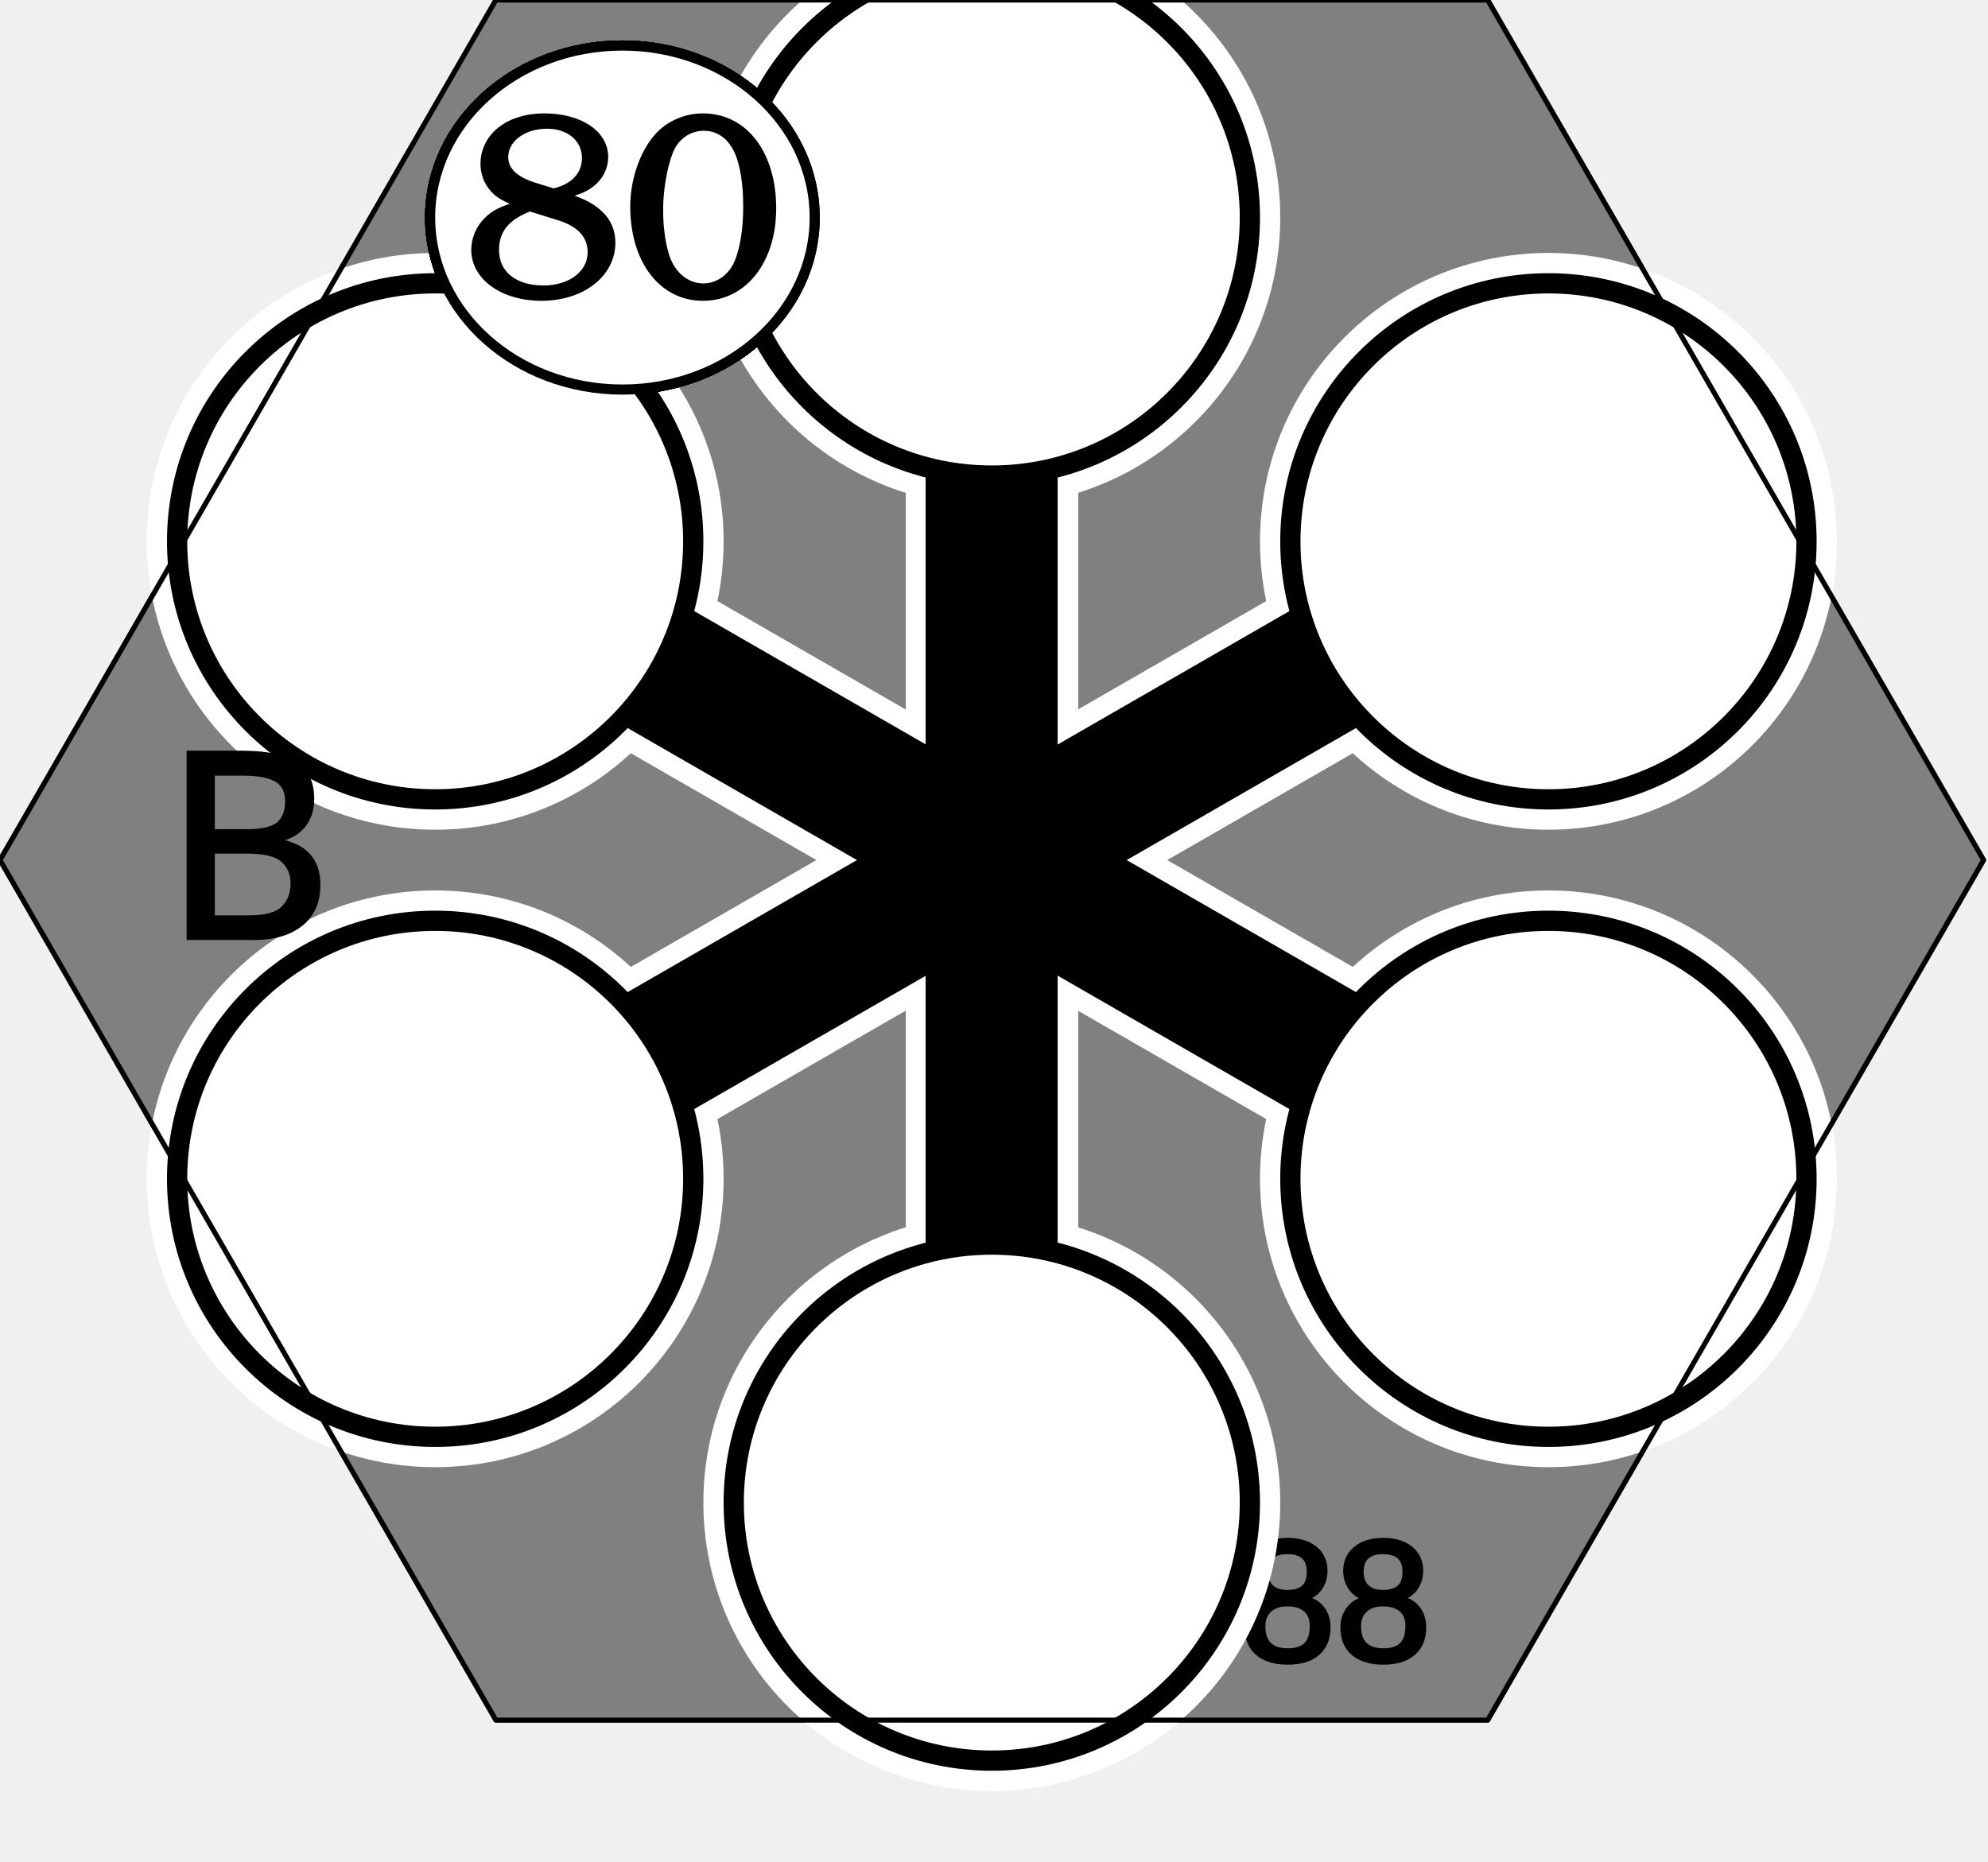
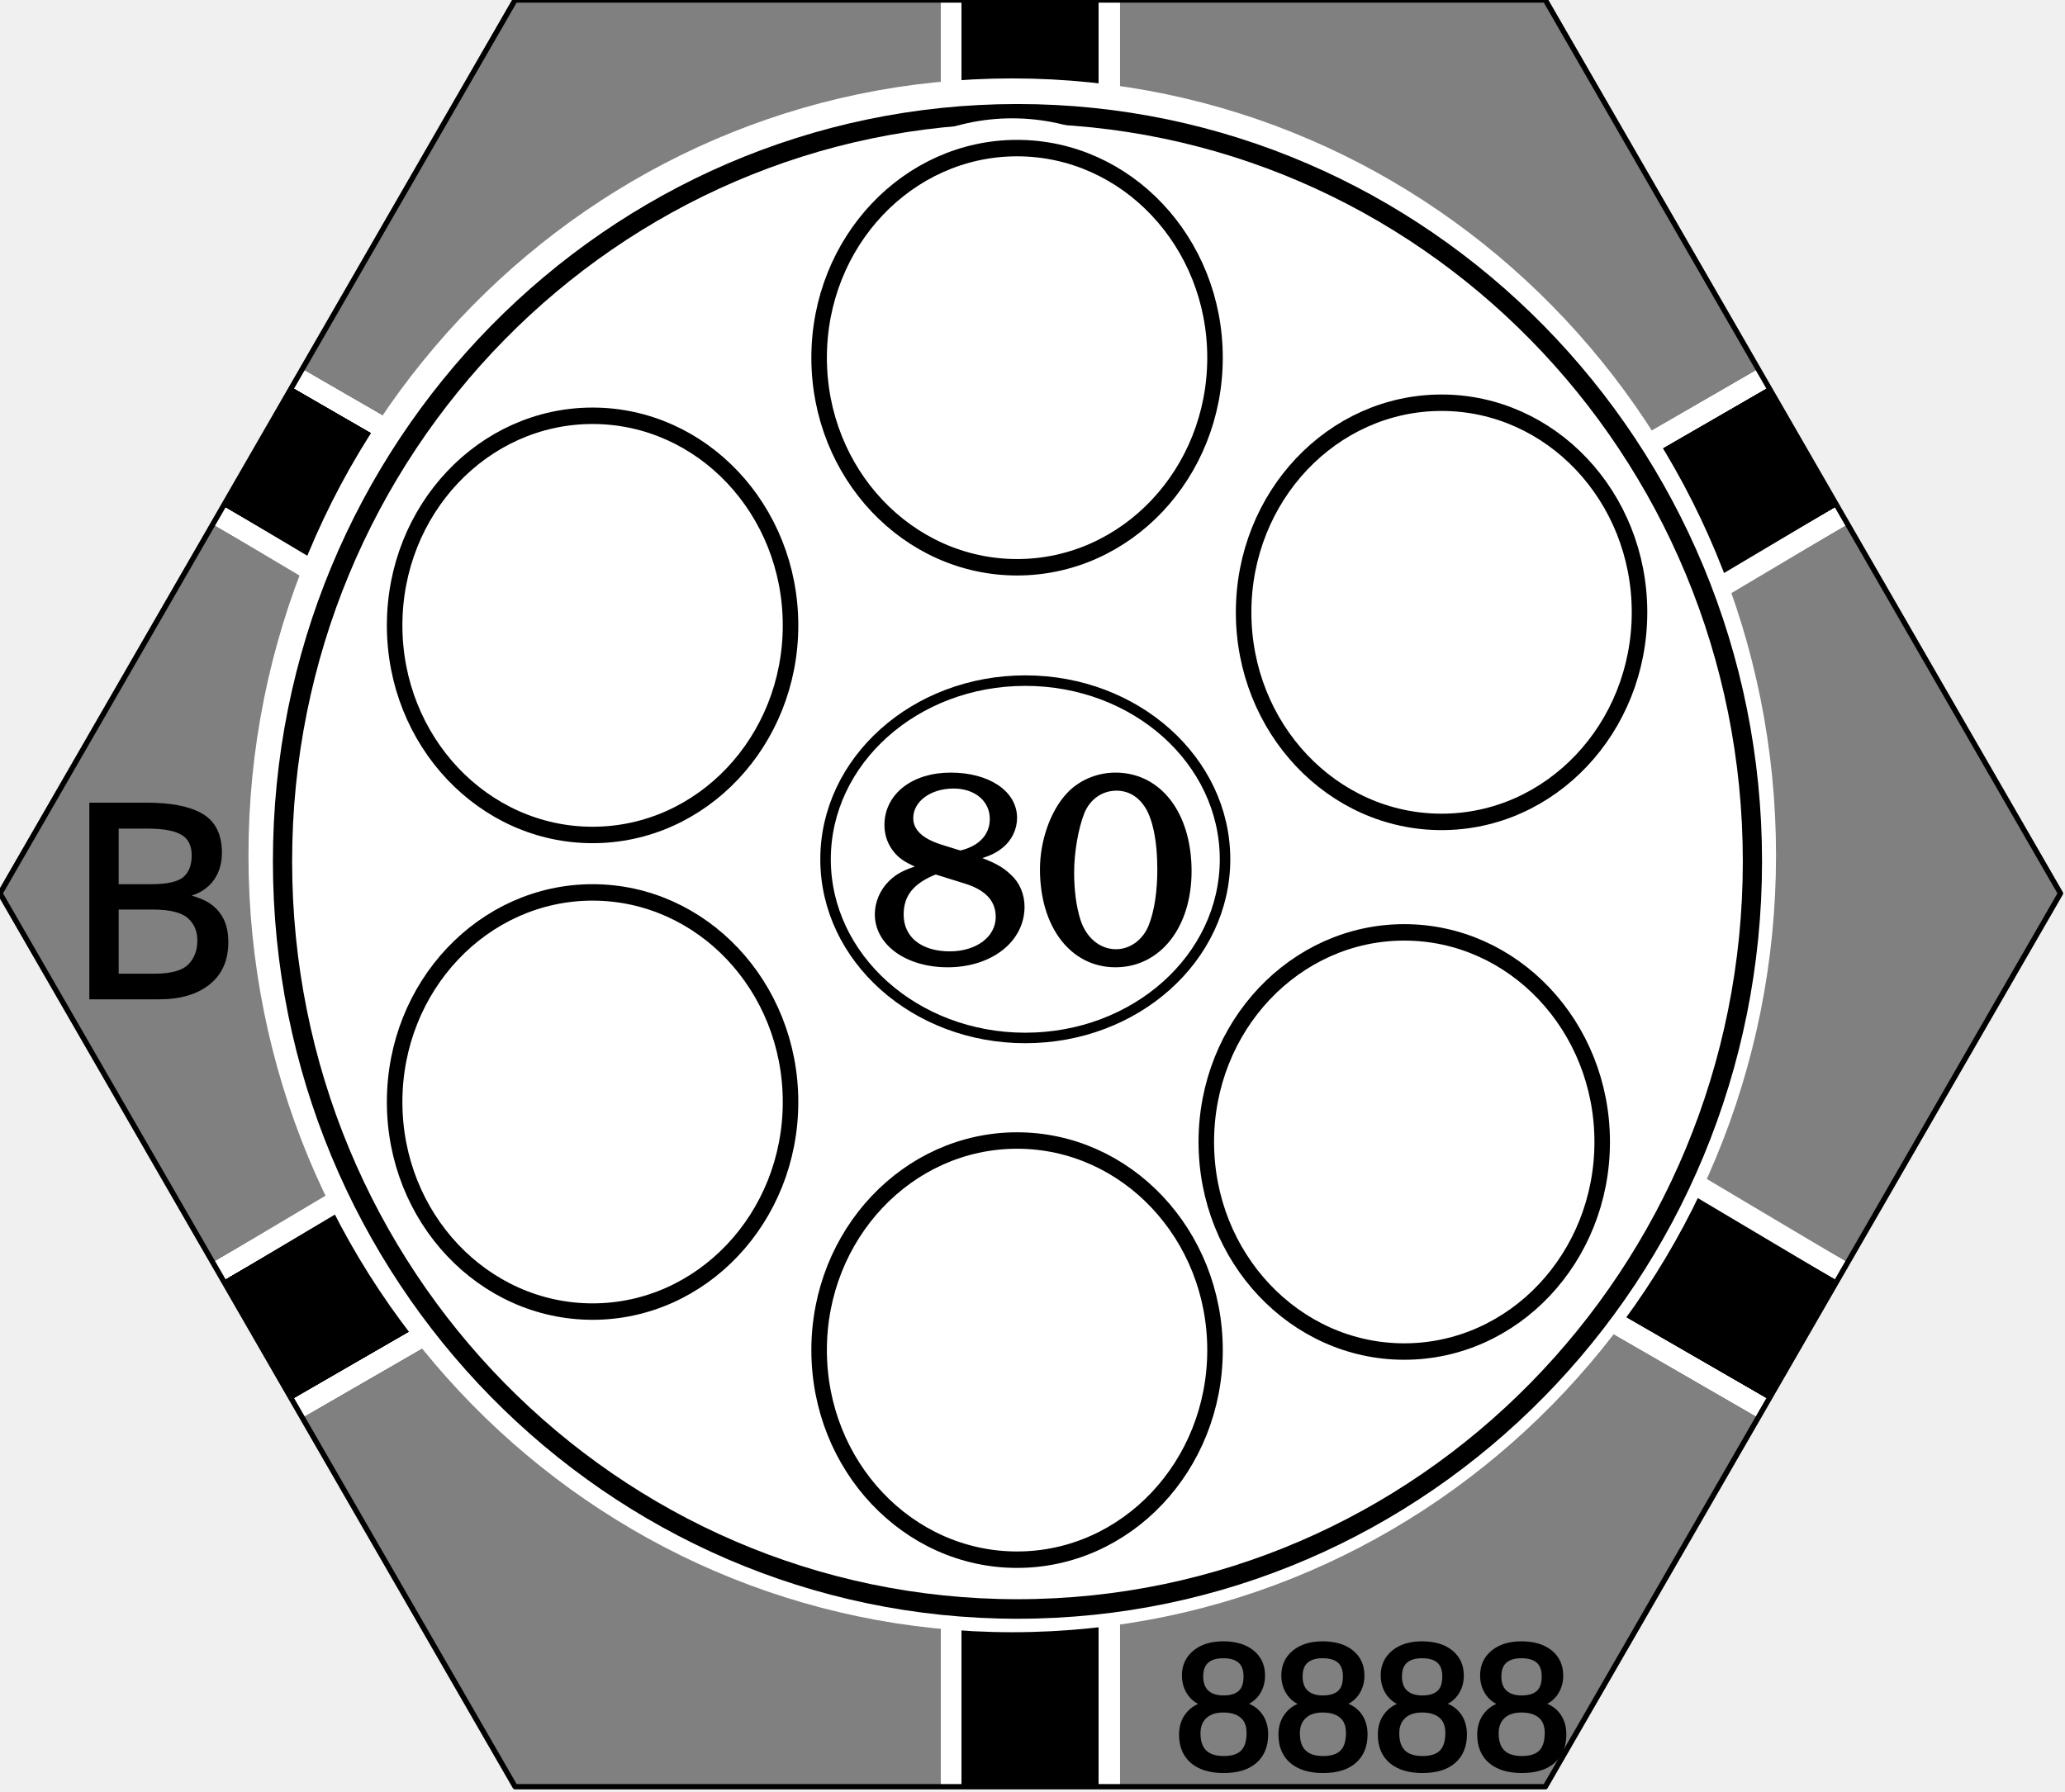
- <svg xmlns="http://www.w3.org/2000/svg" version="1.1">
-   <path d=" M 98,0 L 294,0 L 392,170 L 294,340 L 98,340 L 0,170 Z" fill="#808080" stroke="#808080" stroke-width="1" stroke-linejoin="round" />
-   <text x="245" y="318" dy="0.3em" fill="#000000" stroke="#000000" text-anchor="middle" font-family="Arial" font-size="34">8888</text>
-   <circle cx="86" cy="233" r="51" fill="#FFFFFF" stroke="#FFFFFF" stroke-width="12" />
-   <circle cx="196" cy="297" r="51" fill="#FFFFFF" stroke="#FFFFFF" stroke-width="12" />
-   <circle cx="306" cy="233" r="51" fill="#FFFFFF" stroke="#FFFFFF" stroke-width="12" />
-   <circle cx="306" cy="107" r="51" fill="#FFFFFF" stroke="#FFFFFF" stroke-width="12" />
-   <circle cx="196" cy="43" r="51" fill="#FFFFFF" stroke="#FFFFFF" stroke-width="12" />
-   <circle cx="86" cy="107" r="51" fill="#FFFFFF" stroke="#FFFFFF" stroke-width="12" />
-   <path d="M 306,233 L 343,255" fill="none" stroke="#FFFFFF" stroke-width="34" stroke-linecap="butt" stroke-linejoin="round" />
-   <path d="M 306,107 L 343,85" fill="none" stroke="#FFFFFF" stroke-width="34" stroke-linecap="butt" stroke-linejoin="round" />
-   <path d="M 196,43 L 196,0" fill="none" stroke="#FFFFFF" stroke-width="34" stroke-linecap="butt" stroke-linejoin="round" />
-   <path d="M 86,107 L 49,85" fill="none" stroke="#FFFFFF" stroke-width="34" stroke-linecap="butt" stroke-linejoin="round" />
-   <path d="M 86,233 L 49,255" fill="none" stroke="#FFFFFF" stroke-width="34" stroke-linecap="butt" stroke-linejoin="round" />
-   <path d="M 196,297 L 196,340" fill="none" stroke="#FFFFFF" stroke-width="34" stroke-linecap="butt" stroke-linejoin="round" />
-   <path d="M 343,255 L 196,170 L 196,170" fill="none" stroke="#FFFFFF" stroke-width="34" stroke-linecap="butt" stroke-linejoin="round" />
-   <path d="M 343,85 L 196,170 L 196,170" fill="none" stroke="#FFFFFF" stroke-width="34" stroke-linecap="butt" stroke-linejoin="round" />
-   <path d="M 196,297 L 196,0" fill="none" stroke="#FFFFFF" stroke-width="34" stroke-linecap="butt" stroke-linejoin="round" />
-   <path d="M 49,85 L 196,170 L 196,170" fill="none" stroke="#FFFFFF" stroke-width="34" stroke-linecap="butt" stroke-linejoin="round" />
-   <path d="M 49,255 L 196,170 L 196,170" fill="none" stroke="#FFFFFF" stroke-width="34" stroke-linecap="butt" stroke-linejoin="round" />
-   <path d="M 343,85 L 196,170 L 196,170" fill="none" stroke="#FFFFFF" stroke-width="34" stroke-linecap="butt" stroke-linejoin="round" />
-   <path d="M 196,0 L 196,170 L 196,170" fill="none" stroke="#FFFFFF" stroke-width="34" stroke-linecap="butt" stroke-linejoin="round" />
-   <path d="M 306,233 L 49,85" fill="none" stroke="#FFFFFF" stroke-width="34" stroke-linecap="butt" stroke-linejoin="round" />
-   <path d="M 49,255 L 196,170 L 196,170" fill="none" stroke="#FFFFFF" stroke-width="34" stroke-linecap="butt" stroke-linejoin="round" />
-   <path d="M 49,255 L 196,170 L 196,170" fill="none" stroke="#FFFFFF" stroke-width="34" stroke-linecap="butt" stroke-linejoin="round" />
-   <path d="M 196,340 L 196,170 L 196,170" fill="none" stroke="#FFFFFF" stroke-width="34" stroke-linecap="butt" stroke-linejoin="round" />
-   <path d="M 343,255 L 196,170 L 196,170" fill="none" stroke="#FFFFFF" stroke-width="34" stroke-linecap="butt" stroke-linejoin="round" />
-   <path d="M 196,0 L 196,170 L 196,170" fill="none" stroke="#FFFFFF" stroke-width="34" stroke-linecap="butt" stroke-linejoin="round" />
-   <path d="M 49,85 L 196,170 L 196,170" fill="none" stroke="#FFFFFF" stroke-width="34" stroke-linecap="butt" stroke-linejoin="round" />
-   <path d="M 306,107 L 49,255" fill="none" stroke="#FFFFFF" stroke-width="34" stroke-linecap="butt" stroke-linejoin="round" />
-   <path d="M 196,340 L 196,170 L 196,170" fill="none" stroke="#FFFFFF" stroke-width="34" stroke-linecap="butt" stroke-linejoin="round" />
-   <path d="M 343,85 L 196,170 L 196,170" fill="none" stroke="#FFFFFF" stroke-width="34" stroke-linecap="butt" stroke-linejoin="round" />
-   <path d="M 343,255 L 196,170 L 196,170" fill="none" stroke="#FFFFFF" stroke-width="34" stroke-linecap="butt" stroke-linejoin="round" />
-   <path d="M 196,43 L 196,340" fill="none" stroke="#FFFFFF" stroke-width="34" stroke-linecap="butt" stroke-linejoin="round" />
-   <path d="M 49,255 L 196,170 L 196,170" fill="none" stroke="#FFFFFF" stroke-width="34" stroke-linecap="butt" stroke-linejoin="round" />
-   <path d="M 49,85 L 196,170 L 196,170" fill="none" stroke="#FFFFFF" stroke-width="34" stroke-linecap="butt" stroke-linejoin="round" />
-   <path d="M 49,255 L 196,170 L 196,170" fill="none" stroke="#FFFFFF" stroke-width="34" stroke-linecap="butt" stroke-linejoin="round" />
-   <path d="M 196,340 L 196,170 L 196,170" fill="none" stroke="#FFFFFF" stroke-width="34" stroke-linecap="butt" stroke-linejoin="round" />
-   <path d="M 86,107 L 343,255" fill="none" stroke="#FFFFFF" stroke-width="34" stroke-linecap="butt" stroke-linejoin="round" />
-   <path d="M 343,85 L 196,170 L 196,170" fill="none" stroke="#FFFFFF" stroke-width="34" stroke-linecap="butt" stroke-linejoin="round" />
-   <path d="M 196,0 L 196,170 L 196,170" fill="none" stroke="#FFFFFF" stroke-width="34" stroke-linecap="butt" stroke-linejoin="round" />
-   <path d="M 196,340 L 196,170 L 196,170" fill="none" stroke="#FFFFFF" stroke-width="34" stroke-linecap="butt" stroke-linejoin="round" />
-   <path d="M 343,255 L 196,170 L 196,170" fill="none" stroke="#FFFFFF" stroke-width="34" stroke-linecap="butt" stroke-linejoin="round" />
-   <path d="M 86,233 L 343,85" fill="none" stroke="#FFFFFF" stroke-width="34" stroke-linecap="butt" stroke-linejoin="round" />
-   <path d="M 196,0 L 196,170 L 196,170" fill="none" stroke="#FFFFFF" stroke-width="34" stroke-linecap="butt" stroke-linejoin="round" />
-   <path d="M 49,85 L 196,170 L 196,170" fill="none" stroke="#FFFFFF" stroke-width="34" stroke-linecap="butt" stroke-linejoin="round" />
-   <path d="M 306,233 L 343,255" fill="none" stroke="#000000" stroke-width="26" stroke-linecap="butt" stroke-linejoin="round" />
-   <path d="M 306,107 L 343,85" fill="none" stroke="#000000" stroke-width="26" stroke-linecap="butt" stroke-linejoin="round" />
-   <path d="M 196,43 L 196,0" fill="none" stroke="#000000" stroke-width="26" stroke-linecap="butt" stroke-linejoin="round" />
-   <path d="M 86,107 L 49,85" fill="none" stroke="#000000" stroke-width="26" stroke-linecap="butt" stroke-linejoin="round" />
-   <path d="M 86,233 L 49,255" fill="none" stroke="#000000" stroke-width="26" stroke-linecap="butt" stroke-linejoin="round" />
-   <path d="M 196,297 L 196,340" fill="none" stroke="#000000" stroke-width="26" stroke-linecap="butt" stroke-linejoin="round" />
-   <path d="M 343,255 L 196,170 L 196,170" fill="none" stroke="#000000" stroke-width="26" stroke-linecap="butt" stroke-linejoin="round" />
-   <path d="M 343,85 L 196,170 L 196,170" fill="none" stroke="#000000" stroke-width="26" stroke-linecap="butt" stroke-linejoin="round" />
-   <path d="M 196,297 L 196,0" fill="none" stroke="#000000" stroke-width="26" stroke-linecap="butt" stroke-linejoin="round" />
-   <path d="M 49,85 L 196,170 L 196,170" fill="none" stroke="#000000" stroke-width="26" stroke-linecap="butt" stroke-linejoin="round" />
-   <path d="M 49,255 L 196,170 L 196,170" fill="none" stroke="#000000" stroke-width="26" stroke-linecap="butt" stroke-linejoin="round" />
-   <path d="M 343,85 L 196,170 L 196,170" fill="none" stroke="#000000" stroke-width="26" stroke-linecap="butt" stroke-linejoin="round" />
-   <path d="M 196,0 L 196,170 L 196,170" fill="none" stroke="#000000" stroke-width="26" stroke-linecap="butt" stroke-linejoin="round" />
-   <path d="M 306,233 L 49,85" fill="none" stroke="#000000" stroke-width="26" stroke-linecap="butt" stroke-linejoin="round" />
-   <path d="M 49,255 L 196,170 L 196,170" fill="none" stroke="#000000" stroke-width="26" stroke-linecap="butt" stroke-linejoin="round" />
-   <path d="M 49,255 L 196,170 L 196,170" fill="none" stroke="#000000" stroke-width="26" stroke-linecap="butt" stroke-linejoin="round" />
-   <path d="M 196,340 L 196,170 L 196,170" fill="none" stroke="#000000" stroke-width="26" stroke-linecap="butt" stroke-linejoin="round" />
-   <path d="M 343,255 L 196,170 L 196,170" fill="none" stroke="#000000" stroke-width="26" stroke-linecap="butt" stroke-linejoin="round" />
-   <path d="M 196,0 L 196,170 L 196,170" fill="none" stroke="#000000" stroke-width="26" stroke-linecap="butt" stroke-linejoin="round" />
-   <path d="M 49,85 L 196,170 L 196,170" fill="none" stroke="#000000" stroke-width="26" stroke-linecap="butt" stroke-linejoin="round" />
-   <path d="M 306,107 L 49,255" fill="none" stroke="#000000" stroke-width="26" stroke-linecap="butt" stroke-linejoin="round" />
-   <path d="M 196,340 L 196,170 L 196,170" fill="none" stroke="#000000" stroke-width="26" stroke-linecap="butt" stroke-linejoin="round" />
-   <path d="M 343,85 L 196,170 L 196,170" fill="none" stroke="#000000" stroke-width="26" stroke-linecap="butt" stroke-linejoin="round" />
-   <path d="M 343,255 L 196,170 L 196,170" fill="none" stroke="#000000" stroke-width="26" stroke-linecap="butt" stroke-linejoin="round" />
-   <path d="M 196,43 L 196,340" fill="none" stroke="#000000" stroke-width="26" stroke-linecap="butt" stroke-linejoin="round" />
-   <path d="M 49,255 L 196,170 L 196,170" fill="none" stroke="#000000" stroke-width="26" stroke-linecap="butt" stroke-linejoin="round" />
-   <path d="M 49,85 L 196,170 L 196,170" fill="none" stroke="#000000" stroke-width="26" stroke-linecap="butt" stroke-linejoin="round" />
-   <path d="M 49,255 L 196,170 L 196,170" fill="none" stroke="#000000" stroke-width="26" stroke-linecap="butt" stroke-linejoin="round" />
-   <path d="M 196,340 L 196,170 L 196,170" fill="none" stroke="#000000" stroke-width="26" stroke-linecap="butt" stroke-linejoin="round" />
-   <path d="M 86,107 L 343,255" fill="none" stroke="#000000" stroke-width="26" stroke-linecap="butt" stroke-linejoin="round" />
-   <path d="M 343,85 L 196,170 L 196,170" fill="none" stroke="#000000" stroke-width="26" stroke-linecap="butt" stroke-linejoin="round" />
-   <path d="M 196,0 L 196,170 L 196,170" fill="none" stroke="#000000" stroke-width="26" stroke-linecap="butt" stroke-linejoin="round" />
-   <path d="M 196,340 L 196,170 L 196,170" fill="none" stroke="#000000" stroke-width="26" stroke-linecap="butt" stroke-linejoin="round" />
-   <path d="M 343,255 L 196,170 L 196,170" fill="none" stroke="#000000" stroke-width="26" stroke-linecap="butt" stroke-linejoin="round" />
-   <path d="M 86,233 L 343,85" fill="none" stroke="#000000" stroke-width="26" stroke-linecap="butt" stroke-linejoin="round" />
-   <path d="M 196,0 L 196,170 L 196,170" fill="none" stroke="#000000" stroke-width="26" stroke-linecap="butt" stroke-linejoin="round" />
-   <path d="M 49,85 L 196,170 L 196,170" fill="none" stroke="#000000" stroke-width="26" stroke-linecap="butt" stroke-linejoin="round" />
-   <circle cx="86" cy="233" r="51" fill="#FFFFFF" stroke="#000000" stroke-width="4" />
-   <ellipse rx="38" ry="34" cx="123" cy="43" fill="#FFFFFF" stroke="#000000" stroke-width="2" stroke-linejoin="round" />
-   <text x="123" y="43" dy="0.3em" fill="#000000" stroke="#000000" text-anchor="middle" font-family="Bookman Old Style" font-size="51">80</text>
-   <circle cx="196" cy="297" r="51" fill="#FFFFFF" stroke="#000000" stroke-width="4" />
-   <ellipse rx="38" ry="34" cx="123" cy="43" fill="#FFFFFF" stroke="#000000" stroke-width="2" stroke-linejoin="round" />
-   <text x="123" y="43" dy="0.3em" fill="#000000" stroke="#000000" text-anchor="middle" font-family="Bookman Old Style" font-size="51">80</text>
-   <circle cx="306" cy="233" r="51" fill="#FFFFFF" stroke="#000000" stroke-width="4" />
-   <ellipse rx="38" ry="34" cx="123" cy="43" fill="#FFFFFF" stroke="#000000" stroke-width="2" stroke-linejoin="round" />
-   <text x="123" y="43" dy="0.3em" fill="#000000" stroke="#000000" text-anchor="middle" font-family="Bookman Old Style" font-size="51">80</text>
-   <circle cx="306" cy="107" r="51" fill="#FFFFFF" stroke="#000000" stroke-width="4" />
-   <ellipse rx="38" ry="34" cx="123" cy="43" fill="#FFFFFF" stroke="#000000" stroke-width="2" stroke-linejoin="round" />
-   <text x="123" y="43" dy="0.3em" fill="#000000" stroke="#000000" text-anchor="middle" font-family="Bookman Old Style" font-size="51">80</text>
-   <circle cx="196" cy="43" r="51" fill="#FFFFFF" stroke="#000000" stroke-width="4" />
-   <ellipse rx="38" ry="34" cx="123" cy="43" fill="#FFFFFF" stroke="#000000" stroke-width="2" stroke-linejoin="round" />
-   <text x="123" y="43" dy="0.3em" fill="#000000" stroke="#000000" text-anchor="middle" font-family="Bookman Old Style" font-size="51">80</text>
-   <circle cx="86" cy="107" r="51" fill="#FFFFFF" stroke="#000000" stroke-width="4" />
-   <ellipse rx="38" ry="34" cx="123" cy="43" fill="#FFFFFF" stroke="#000000" stroke-width="2" stroke-linejoin="round" />
-   <text x="123" y="43" dy="0.3em" fill="#000000" stroke="#000000" text-anchor="middle" font-family="Bookman Old Style" font-size="51">80</text>
-   <text x="49" y="170" dy="0.3em" fill="#000000" stroke="#000000" text-anchor="middle" font-family="TimpaniHeavy" font-size="51">B</text>
-   <path d=" M 98,0 L 294,0 L 392,170 L 294,340 L 98,340 L 0,170 Z" fill="none" stroke="black" stroke-width="1" stroke-linejoin="round" />
+ <svg xmlns="http://www.w3.org/2000/svg" version="1.1" id="svg2" width="100%" height="100%">
+   <defs id="defs210" />
+   <path d=" M 98,0 L 294,0 L 392,170 L 294,340 L 98,340 L 0,170 Z" fill="#808080" stroke="#808080" stroke-width="1" stroke-linejoin="round" id="path4" />
+   <text x="261.152" y="18.568" dy="318" font-size="34" id="text6" style="font-size:34px;text-anchor:middle;fill:#000000;stroke:#000000;font-family:Arial">8888</text>
+   <path d="M 306,233 L 343,255" fill="none" stroke="#FFFFFF" stroke-width="34" stroke-linecap="butt" stroke-linejoin="round" id="path20" />
+   <path d="M 306,107 L 343,85" fill="none" stroke="#FFFFFF" stroke-width="34" stroke-linecap="butt" stroke-linejoin="round" id="path22" />
+   <path d="M 196,43 L 196,0" fill="none" stroke="#FFFFFF" stroke-width="34" stroke-linecap="butt" stroke-linejoin="round" id="path24" />
+   <path d="M 86,107 L 49,85" fill="none" stroke="#FFFFFF" stroke-width="34" stroke-linecap="butt" stroke-linejoin="round" id="path26" />
+   <path d="M 86,233 L 49,255" fill="none" stroke="#FFFFFF" stroke-width="34" stroke-linecap="butt" stroke-linejoin="round" id="path28" />
+   <path d="M 196,297 L 196,340" fill="none" stroke="#FFFFFF" stroke-width="34" stroke-linecap="butt" stroke-linejoin="round" id="path30" />
+   <path d="M 343,255 L 196,170 L 196,170" fill="none" stroke="#FFFFFF" stroke-width="34" stroke-linecap="butt" stroke-linejoin="round" id="path32" />
+   <path d="M 343,85 L 196,170 L 196,170" fill="none" stroke="#FFFFFF" stroke-width="34" stroke-linecap="butt" stroke-linejoin="round" id="path34" />
+   <path d="M 196,297 L 196,0" fill="none" stroke="#FFFFFF" stroke-width="34" stroke-linecap="butt" stroke-linejoin="round" id="path36" />
+   <path d="M 49,85 L 196,170 L 196,170" fill="none" stroke="#FFFFFF" stroke-width="34" stroke-linecap="butt" stroke-linejoin="round" id="path38" />
+   <path d="M 49,255 L 196,170 L 196,170" fill="none" stroke="#FFFFFF" stroke-width="34" stroke-linecap="butt" stroke-linejoin="round" id="path40" />
+   <path d="M 343,85 L 196,170 L 196,170" fill="none" stroke="#FFFFFF" stroke-width="34" stroke-linecap="butt" stroke-linejoin="round" id="path42" />
+   <path d="M 196,0 L 196,170 L 196,170" fill="none" stroke="#FFFFFF" stroke-width="34" stroke-linecap="butt" stroke-linejoin="round" id="path44" />
+   <path d="M 306,233 L 49,85" fill="none" stroke="#FFFFFF" stroke-width="34" stroke-linecap="butt" stroke-linejoin="round" id="path46" />
+   <path d="M 49,255 L 196,170 L 196,170" fill="none" stroke="#FFFFFF" stroke-width="34" stroke-linecap="butt" stroke-linejoin="round" id="path48" />
+   <path d="M 49,255 L 196,170 L 196,170" fill="none" stroke="#FFFFFF" stroke-width="34" stroke-linecap="butt" stroke-linejoin="round" id="path50" />
+   <path d="M 196,340 L 196,170 L 196,170" fill="none" stroke="#FFFFFF" stroke-width="34" stroke-linecap="butt" stroke-linejoin="round" id="path52" />
+   <path d="M 343,255 L 196,170 L 196,170" fill="none" stroke="#FFFFFF" stroke-width="34" stroke-linecap="butt" stroke-linejoin="round" id="path54" />
+   <path d="M 196,0 L 196,170 L 196,170" fill="none" stroke="#FFFFFF" stroke-width="34" stroke-linecap="butt" stroke-linejoin="round" id="path56" />
+   <path d="M 49,85 L 196,170 L 196,170" fill="none" stroke="#FFFFFF" stroke-width="34" stroke-linecap="butt" stroke-linejoin="round" id="path58" />
+   <path d="M 306,107 L 49,255" fill="none" stroke="#FFFFFF" stroke-width="34" stroke-linecap="butt" stroke-linejoin="round" id="path60" />
+   <path d="M 196,340 L 196,170 L 196,170" fill="none" stroke="#FFFFFF" stroke-width="34" stroke-linecap="butt" stroke-linejoin="round" id="path62" />
+   <path d="M 343,85 L 196,170 L 196,170" fill="none" stroke="#FFFFFF" stroke-width="34" stroke-linecap="butt" stroke-linejoin="round" id="path64" />
+   <path d="M 343,255 L 196,170 L 196,170" fill="none" stroke="#FFFFFF" stroke-width="34" stroke-linecap="butt" stroke-linejoin="round" id="path66" />
+   <path d="M 196,43 L 196,340" fill="none" stroke="#FFFFFF" stroke-width="34" stroke-linecap="butt" stroke-linejoin="round" id="path68" />
+   <path d="M 49,255 L 196,170 L 196,170" fill="none" stroke="#FFFFFF" stroke-width="34" stroke-linecap="butt" stroke-linejoin="round" id="path70" />
+   <path d="M 49,85 L 196,170 L 196,170" fill="none" stroke="#FFFFFF" stroke-width="34" stroke-linecap="butt" stroke-linejoin="round" id="path72" />
+   <path d="M 49,255 L 196,170 L 196,170" fill="none" stroke="#FFFFFF" stroke-width="34" stroke-linecap="butt" stroke-linejoin="round" id="path74" />
+   <path d="M 196,340 L 196,170 L 196,170" fill="none" stroke="#FFFFFF" stroke-width="34" stroke-linecap="butt" stroke-linejoin="round" id="path76" />
+   <path d="M 86,107 L 343,255" fill="none" stroke="#FFFFFF" stroke-width="34" stroke-linecap="butt" stroke-linejoin="round" id="path78" />
+   <path d="M 343,85 L 196,170 L 196,170" fill="none" stroke="#FFFFFF" stroke-width="34" stroke-linecap="butt" stroke-linejoin="round" id="path80" />
+   <path d="M 196,0 L 196,170 L 196,170" fill="none" stroke="#FFFFFF" stroke-width="34" stroke-linecap="butt" stroke-linejoin="round" id="path82" />
+   <path d="M 196,340 L 196,170 L 196,170" fill="none" stroke="#FFFFFF" stroke-width="34" stroke-linecap="butt" stroke-linejoin="round" id="path84" />
+   <path d="M 343,255 L 196,170 L 196,170" fill="none" stroke="#FFFFFF" stroke-width="34" stroke-linecap="butt" stroke-linejoin="round" id="path86" />
+   <path d="M 86,233 L 343,85" fill="none" stroke="#FFFFFF" stroke-width="34" stroke-linecap="butt" stroke-linejoin="round" id="path88" />
+   <path d="M 196,0 L 196,170 L 196,170" fill="none" stroke="#FFFFFF" stroke-width="34" stroke-linecap="butt" stroke-linejoin="round" id="path90" />
+   <path d="M 49,85 L 196,170 L 196,170" id="path92" stroke-linejoin="round" stroke-linecap="butt" stroke-width="34" stroke="#FFFFFF" fill="none" />
+   <path d="M 306,233 L 343,255" fill="none" stroke="#000000" stroke-width="26" stroke-linecap="butt" stroke-linejoin="round" id="path94" />
+   <path d="M 306,107 L 343,85" fill="none" stroke="#000000" stroke-width="26" stroke-linecap="butt" stroke-linejoin="round" id="path96" />
+   <path d="M 196,43 L 196,0" fill="none" stroke="#000000" stroke-width="26" stroke-linecap="butt" stroke-linejoin="round" id="path98" />
+   <path d="M 86,107 L 49,85" fill="none" stroke="#000000" stroke-width="26" stroke-linecap="butt" stroke-linejoin="round" id="path100" />
+   <path d="M 86,233 L 49,255" fill="none" stroke="#000000" stroke-width="26" stroke-linecap="butt" stroke-linejoin="round" id="path102" />
+   <path d="M 196,297 L 196,340" fill="none" stroke="#000000" stroke-width="26" stroke-linecap="butt" stroke-linejoin="round" id="path104" />
+   <path d="M 343,255 L 196,170 L 196,170" fill="none" stroke="#000000" stroke-width="26" stroke-linecap="butt" stroke-linejoin="round" id="path106" />
+   <path d="M 343,85 L 196,170 L 196,170" fill="none" stroke="#000000" stroke-width="26" stroke-linecap="butt" stroke-linejoin="round" id="path108" />
+   <path d="M 196,297 L 196,0" fill="none" stroke="#000000" stroke-width="26" stroke-linecap="butt" stroke-linejoin="round" id="path110" />
+   <path d="M 49,85 L 196,170 L 196,170" fill="none" stroke="#000000" stroke-width="26" stroke-linecap="butt" stroke-linejoin="round" id="path112" />
+   <path d="M 49,255 L 196,170 L 196,170" fill="none" stroke="#000000" stroke-width="26" stroke-linecap="butt" stroke-linejoin="round" id="path114" />
+   <path d="M 343,85 L 196,170 L 196,170" fill="none" stroke="#000000" stroke-width="26" stroke-linecap="butt" stroke-linejoin="round" id="path116" />
+   <path d="M 196,0 L 196,170 L 196,170" fill="none" stroke="#000000" stroke-width="26" stroke-linecap="butt" stroke-linejoin="round" id="path118" />
+   <path d="M 306,233 L 49,85" fill="none" stroke="#000000" stroke-width="26" stroke-linecap="butt" stroke-linejoin="round" id="path120" />
+   <path d="M 49,255 L 196,170 L 196,170" fill="none" stroke="#000000" stroke-width="26" stroke-linecap="butt" stroke-linejoin="round" id="path122" />
+   <path d="M 49,255 L 196,170 L 196,170" fill="none" stroke="#000000" stroke-width="26" stroke-linecap="butt" stroke-linejoin="round" id="path124" />
+   <path d="M 196,340 L 196,170 L 196,170" fill="none" stroke="#000000" stroke-width="26" stroke-linecap="butt" stroke-linejoin="round" id="path126" />
+   <path d="M 343,255 L 196,170 L 196,170" fill="none" stroke="#000000" stroke-width="26" stroke-linecap="butt" stroke-linejoin="round" id="path128" />
+   <path d="M 196,0 L 196,170 L 196,170" fill="none" stroke="#000000" stroke-width="26" stroke-linecap="butt" stroke-linejoin="round" id="path130" />
+   <path d="M 49,85 L 196,170 L 196,170" fill="none" stroke="#000000" stroke-width="26" stroke-linecap="butt" stroke-linejoin="round" id="path132" />
+   <path d="M 306,107 L 49,255" fill="none" stroke="#000000" stroke-width="26" stroke-linecap="butt" stroke-linejoin="round" id="path134" />
+   <path d="M 196,340 L 196,170 L 196,170" fill="none" stroke="#000000" stroke-width="26" stroke-linecap="butt" stroke-linejoin="round" id="path136" />
+   <path d="M 343,85 L 196,170 L 196,170" fill="none" stroke="#000000" stroke-width="26" stroke-linecap="butt" stroke-linejoin="round" id="path138" />
+   <path d="M 343,255 L 196,170 L 196,170" fill="none" stroke="#000000" stroke-width="26" stroke-linecap="butt" stroke-linejoin="round" id="path140" />
+   <path d="M 196,43 L 196,340" fill="none" stroke="#000000" stroke-width="26" stroke-linecap="butt" stroke-linejoin="round" id="path142" />
+   <path d="M 49,255 L 196,170 L 196,170" fill="none" stroke="#000000" stroke-width="26" stroke-linecap="butt" stroke-linejoin="round" id="path144" />
+   <path d="M 49,85 L 196,170 L 196,170" fill="none" stroke="#000000" stroke-width="26" stroke-linecap="butt" stroke-linejoin="round" id="path146" />
+   <path d="M 49,255 L 196,170 L 196,170" fill="none" stroke="#000000" stroke-width="26" stroke-linecap="butt" stroke-linejoin="round" id="path148" />
+   <path d="M 196,340 L 196,170 L 196,170" fill="none" stroke="#000000" stroke-width="26" stroke-linecap="butt" stroke-linejoin="round" id="path150" />
+   <path d="M 86,107 L 343,255" fill="none" stroke="#000000" stroke-width="26" stroke-linecap="butt" stroke-linejoin="round" id="path152" />
+   <path d="M 343,85 L 196,170 L 196,170" fill="none" stroke="#000000" stroke-width="26" stroke-linecap="butt" stroke-linejoin="round" id="path154" />
+   <path d="M 196,0 L 196,170 L 196,170" fill="none" stroke="#000000" stroke-width="26" stroke-linecap="butt" stroke-linejoin="round" id="path156" />
+   <path d="M 196,340 L 196,170 L 196,170" fill="none" stroke="#000000" stroke-width="26" stroke-linecap="butt" stroke-linejoin="round" id="path158" />
+   <path d="M 343,255 L 196,170 L 196,170" fill="none" stroke="#000000" stroke-width="26" stroke-linecap="butt" stroke-linejoin="round" id="path160" />
+   <path d="M 86,233 L 343,85" fill="none" stroke="#000000" stroke-width="26" stroke-linecap="butt" stroke-linejoin="round" id="path162" />
+   <path d="M 196,0 L 196,170 L 196,170" fill="none" stroke="#000000" stroke-width="26" stroke-linecap="butt" stroke-linejoin="round" id="path164" />
+   <path d="M 49,85 L 196,170 L 196,170" fill="none" stroke="#000000" stroke-width="26" stroke-linecap="butt" stroke-linejoin="round" id="path166" />
+   <text x="29.121" y="19.663" dy="170" font-size="51" id="text204" style="font-size:51px;text-anchor:middle;fill:#000000;stroke:#000000;font-family:TimpaniHeavy">B</text>
+   <path d=" M 98,0 L 294,0 L 392,170 L 294,340 L 98,340 L 0,170 Z" fill="none" stroke="black" stroke-width="1" stroke-linejoin="round" id="path206" />
+   <g id="g3235" transform="translate(-239.7945,-396.3442)">
+     <circle style="fill:#ffffff;stroke:#ffffff;stroke-width:12" transform="matrix(0.9138941,0,0,0.9298231,253.2522,401.0363)" id="circle8-7" r="153" cy="170" cx="196" d="M 349,170 C 349,254.5 280.5,323 196,323 111.5,323 43,254.5 43,170 43,85.5 111.5,17 196,17 c 84.5,0 153,68.5 153,153 z" />
+     <circle style="fill:#ffffff;stroke:#000000;stroke-width:4" transform="matrix(0.9138941,0,0,0.9298231,254.2455,402.1916)" id="circle34" r="153" cy="170" cx="196" d="M 349,170 C 349,254.5 280.5,323 196,323 111.5,323 43,254.5 43,170 43,85.5 111.5,17 196,17 c 84.5,0 153,68.5 153,153 z" />
+   </g>
+   <g id="g3231" transform="translate(98.15421,-382.6772)">
+     <ellipse style="fill:#ffffff;stroke:#000000;stroke-width:2;stroke-linejoin:round" transform="translate(-26.09163,503.1956)" id="ellipse200" cy="43" cx="123" ry="34" rx="38" d="M 161,43 C 161,61.778 143.987,77 123,77 102.013,77 85,61.778 85,43 85,24.222 102.013,9 123,9 c 20.987,0 38,15.222 38,34 z" />
+     <text style="font-size:51px;text-anchor:middle;fill:#000000;stroke:#000000;font-family:Bookman Old Style" id="text202" font-size="51" dy="43" y="522.589" x="98.151">80</text>
+   </g>
+   <g id="g3239" transform="matrix(0.7384298,0,0,0.7820249,-140.4594,-1.425725)">
+     <circle style="fill:#ffffff;stroke:#ffffff;stroke-width:12" transform="translate(244.7643,171.4592)" id="circle14" r="51" cy="107" cx="306" d="m 357,107 c 0,28.167 -22.833,51 -51,51 -28.167,0 -51,-22.833 -51,-51 0,-28.167 22.833,-51 51,-51 28.167,0 51,22.833 51,51 z" />
+     <circle style="fill:#ffffff;stroke:#000000;stroke-width:4" transform="translate(246.0067,172.7017)" id="circle186" r="51" cy="107" cx="306" d="m 357,107 c 0,28.167 -22.833,51 -51,51 -28.167,0 -51,-22.833 -51,-51 0,-28.167 22.833,-51 51,-51 28.167,0 51,22.833 51,51 z" />
+   </g>
+   <g id="g3239-2" transform="matrix(0.7384298,0,0,0.7820249,-214.1198,38.18436)">
+     <circle style="fill:#ffffff;stroke:#ffffff;stroke-width:12" transform="translate(244.7643,171.4592)" id="circle14-9" r="51" cy="107" cx="306" d="m 357,107 c 0,28.167 -22.833,51 -51,51 -28.167,0 -51,-22.833 -51,-51 0,-28.167 22.833,-51 51,-51 28.167,0 51,22.833 51,51 z" />
+     <circle style="fill:#ffffff;stroke:#000000;stroke-width:4" transform="translate(246.0067,172.7017)" id="circle186-3" r="51" cy="107" cx="306" d="m 357,107 c 0,28.167 -22.833,51 -51,51 -28.167,0 -51,-22.833 -51,-51 0,-28.167 22.833,-51 51,-51 28.167,0 51,22.833 51,51 z" />
+   </g>
+   <g id="g3239-9" transform="matrix(0.7384298,0,0,0.7820249,-294.8795,-9.029061)">
+     <circle style="fill:#ffffff;stroke:#ffffff;stroke-width:12" transform="translate(244.7643,171.4592)" id="circle14-0" r="51" cy="107" cx="306" d="m 357,107 c 0,28.167 -22.833,51 -51,51 -28.167,0 -51,-22.833 -51,-51 0,-28.167 22.833,-51 51,-51 28.167,0 51,22.833 51,51 z" />
+     <circle style="fill:#ffffff;stroke:#000000;stroke-width:4" transform="translate(246.0067,172.7017)" id="circle186-2" r="51" cy="107" cx="306" d="m 357,107 c 0,28.167 -22.833,51 -51,51 -28.167,0 -51,-22.833 -51,-51 0,-28.167 22.833,-51 51,-51 28.167,0 51,22.833 51,51 z" />
+   </g>
+   <g id="g3239-0" transform="matrix(0.7384298,0,0,0.7820249,-294.8795,-99.72852)">
+     <circle style="fill:#ffffff;stroke:#ffffff;stroke-width:12" transform="translate(244.7643,171.4592)" id="circle14-7" r="51" cy="107" cx="306" d="m 357,107 c 0,28.167 -22.833,51 -51,51 -28.167,0 -51,-22.833 -51,-51 0,-28.167 22.833,-51 51,-51 28.167,0 51,22.833 51,51 z" />
+     <circle style="fill:#ffffff;stroke:#000000;stroke-width:4" transform="translate(246.0067,172.7017)" id="circle186-0" r="51" cy="107" cx="306" d="m 357,107 c 0,28.167 -22.833,51 -51,51 -28.167,0 -51,-22.833 -51,-51 0,-28.167 22.833,-51 51,-51 28.167,0 51,22.833 51,51 z" />
+   </g>
+   <g id="g3239-8" transform="matrix(0.7384298,0,0,0.7820249,-214.1198,-150.6693)">
+     <circle style="fill:#ffffff;stroke:#ffffff;stroke-width:12" transform="translate(244.7643,171.4592)" id="circle14-1" r="51" cy="107" cx="306" d="m 357,107 c 0,28.167 -22.833,51 -51,51 -28.167,0 -51,-22.833 -51,-51 0,-28.167 22.833,-51 51,-51 28.167,0 51,22.833 51,51 z" />
+     <circle style="fill:#ffffff;stroke:#000000;stroke-width:4" transform="translate(246.0067,172.7017)" id="circle186-6" r="51" cy="107" cx="306" d="m 357,107 c 0,28.167 -22.833,51 -51,51 -28.167,0 -51,-22.833 -51,-51 0,-28.167 22.833,-51 51,-51 28.167,0 51,22.833 51,51 z" />
+   </g>
+   <g id="g3239-4" transform="matrix(0.7384298,0,0,0.7820249,-133.36,-102.2134)">
+     <circle style="fill:#ffffff;stroke:#ffffff;stroke-width:12" transform="translate(244.7643,171.4592)" id="circle14-5" r="51" cy="107" cx="306" d="m 357,107 c 0,28.167 -22.833,51 -51,51 -28.167,0 -51,-22.833 -51,-51 0,-28.167 22.833,-51 51,-51 28.167,0 51,22.833 51,51 z" />
+     <circle style="fill:#ffffff;stroke:#000000;stroke-width:4" transform="translate(246.0067,172.7017)" id="circle186-1" r="51" cy="107" cx="306" d="m 357,107 c 0,28.167 -22.833,51 -51,51 -28.167,0 -51,-22.833 -51,-51 0,-28.167 22.833,-51 51,-51 28.167,0 51,22.833 51,51 z" />
+   </g>
</svg>
